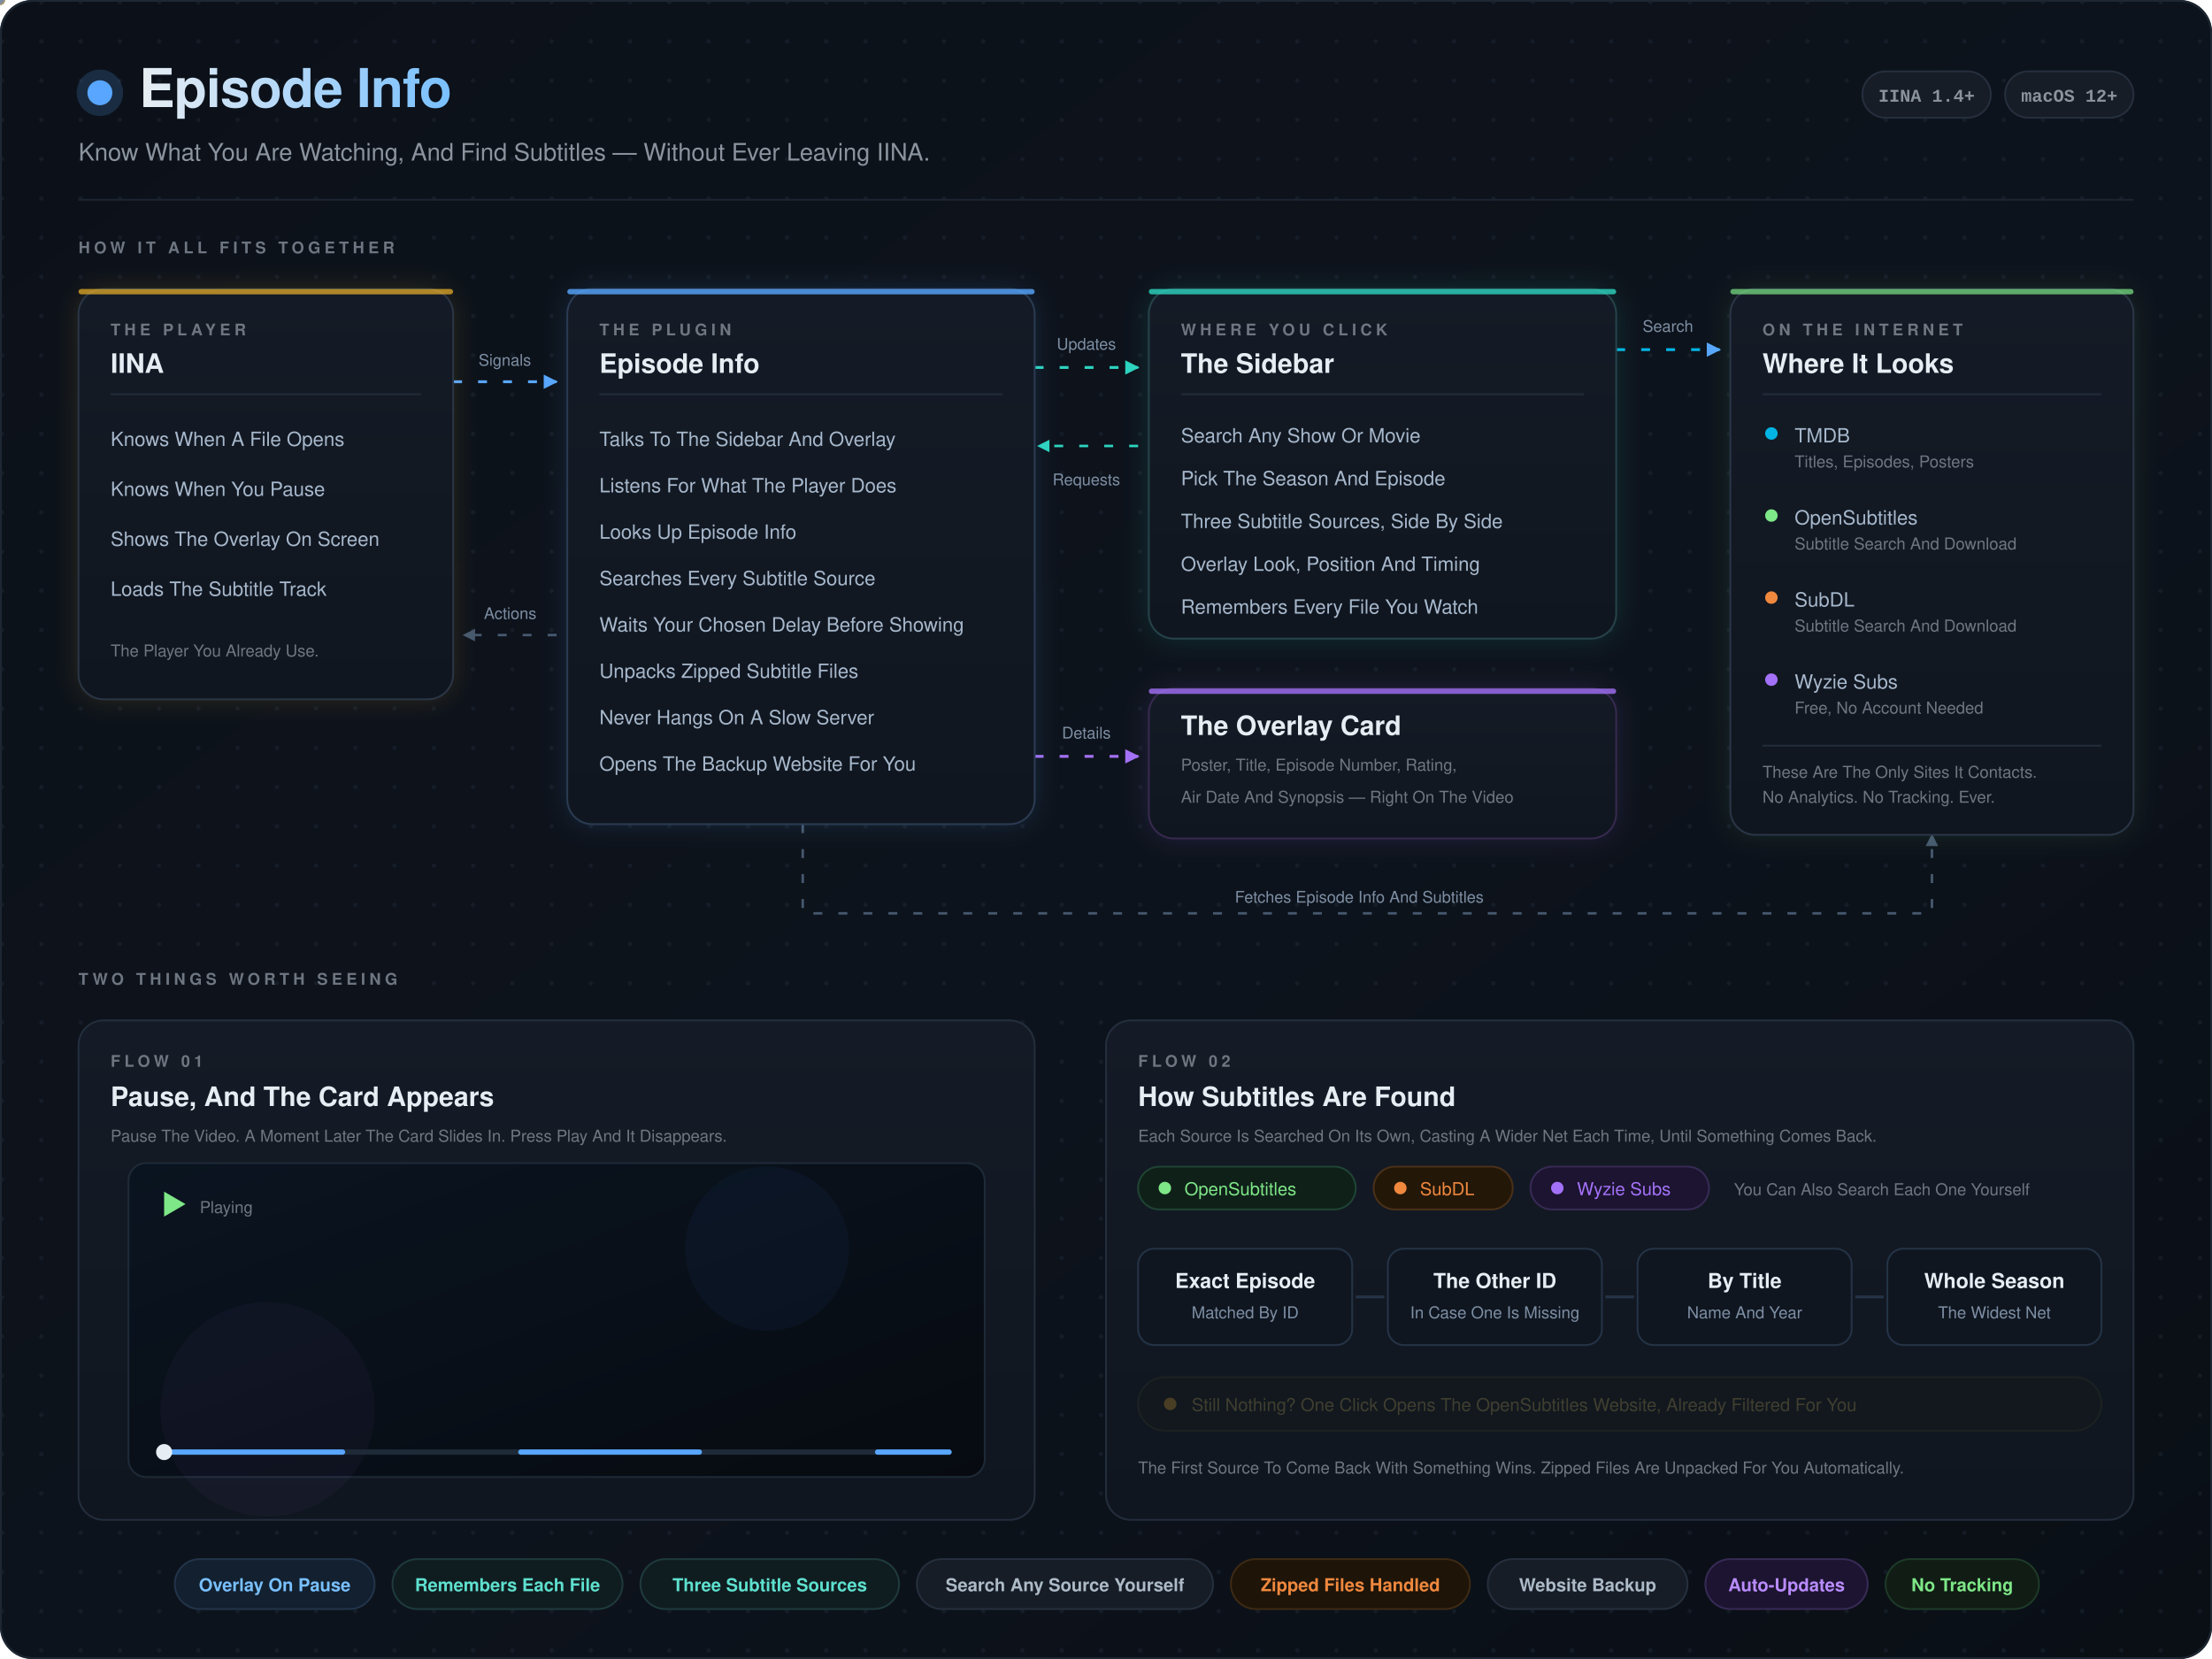
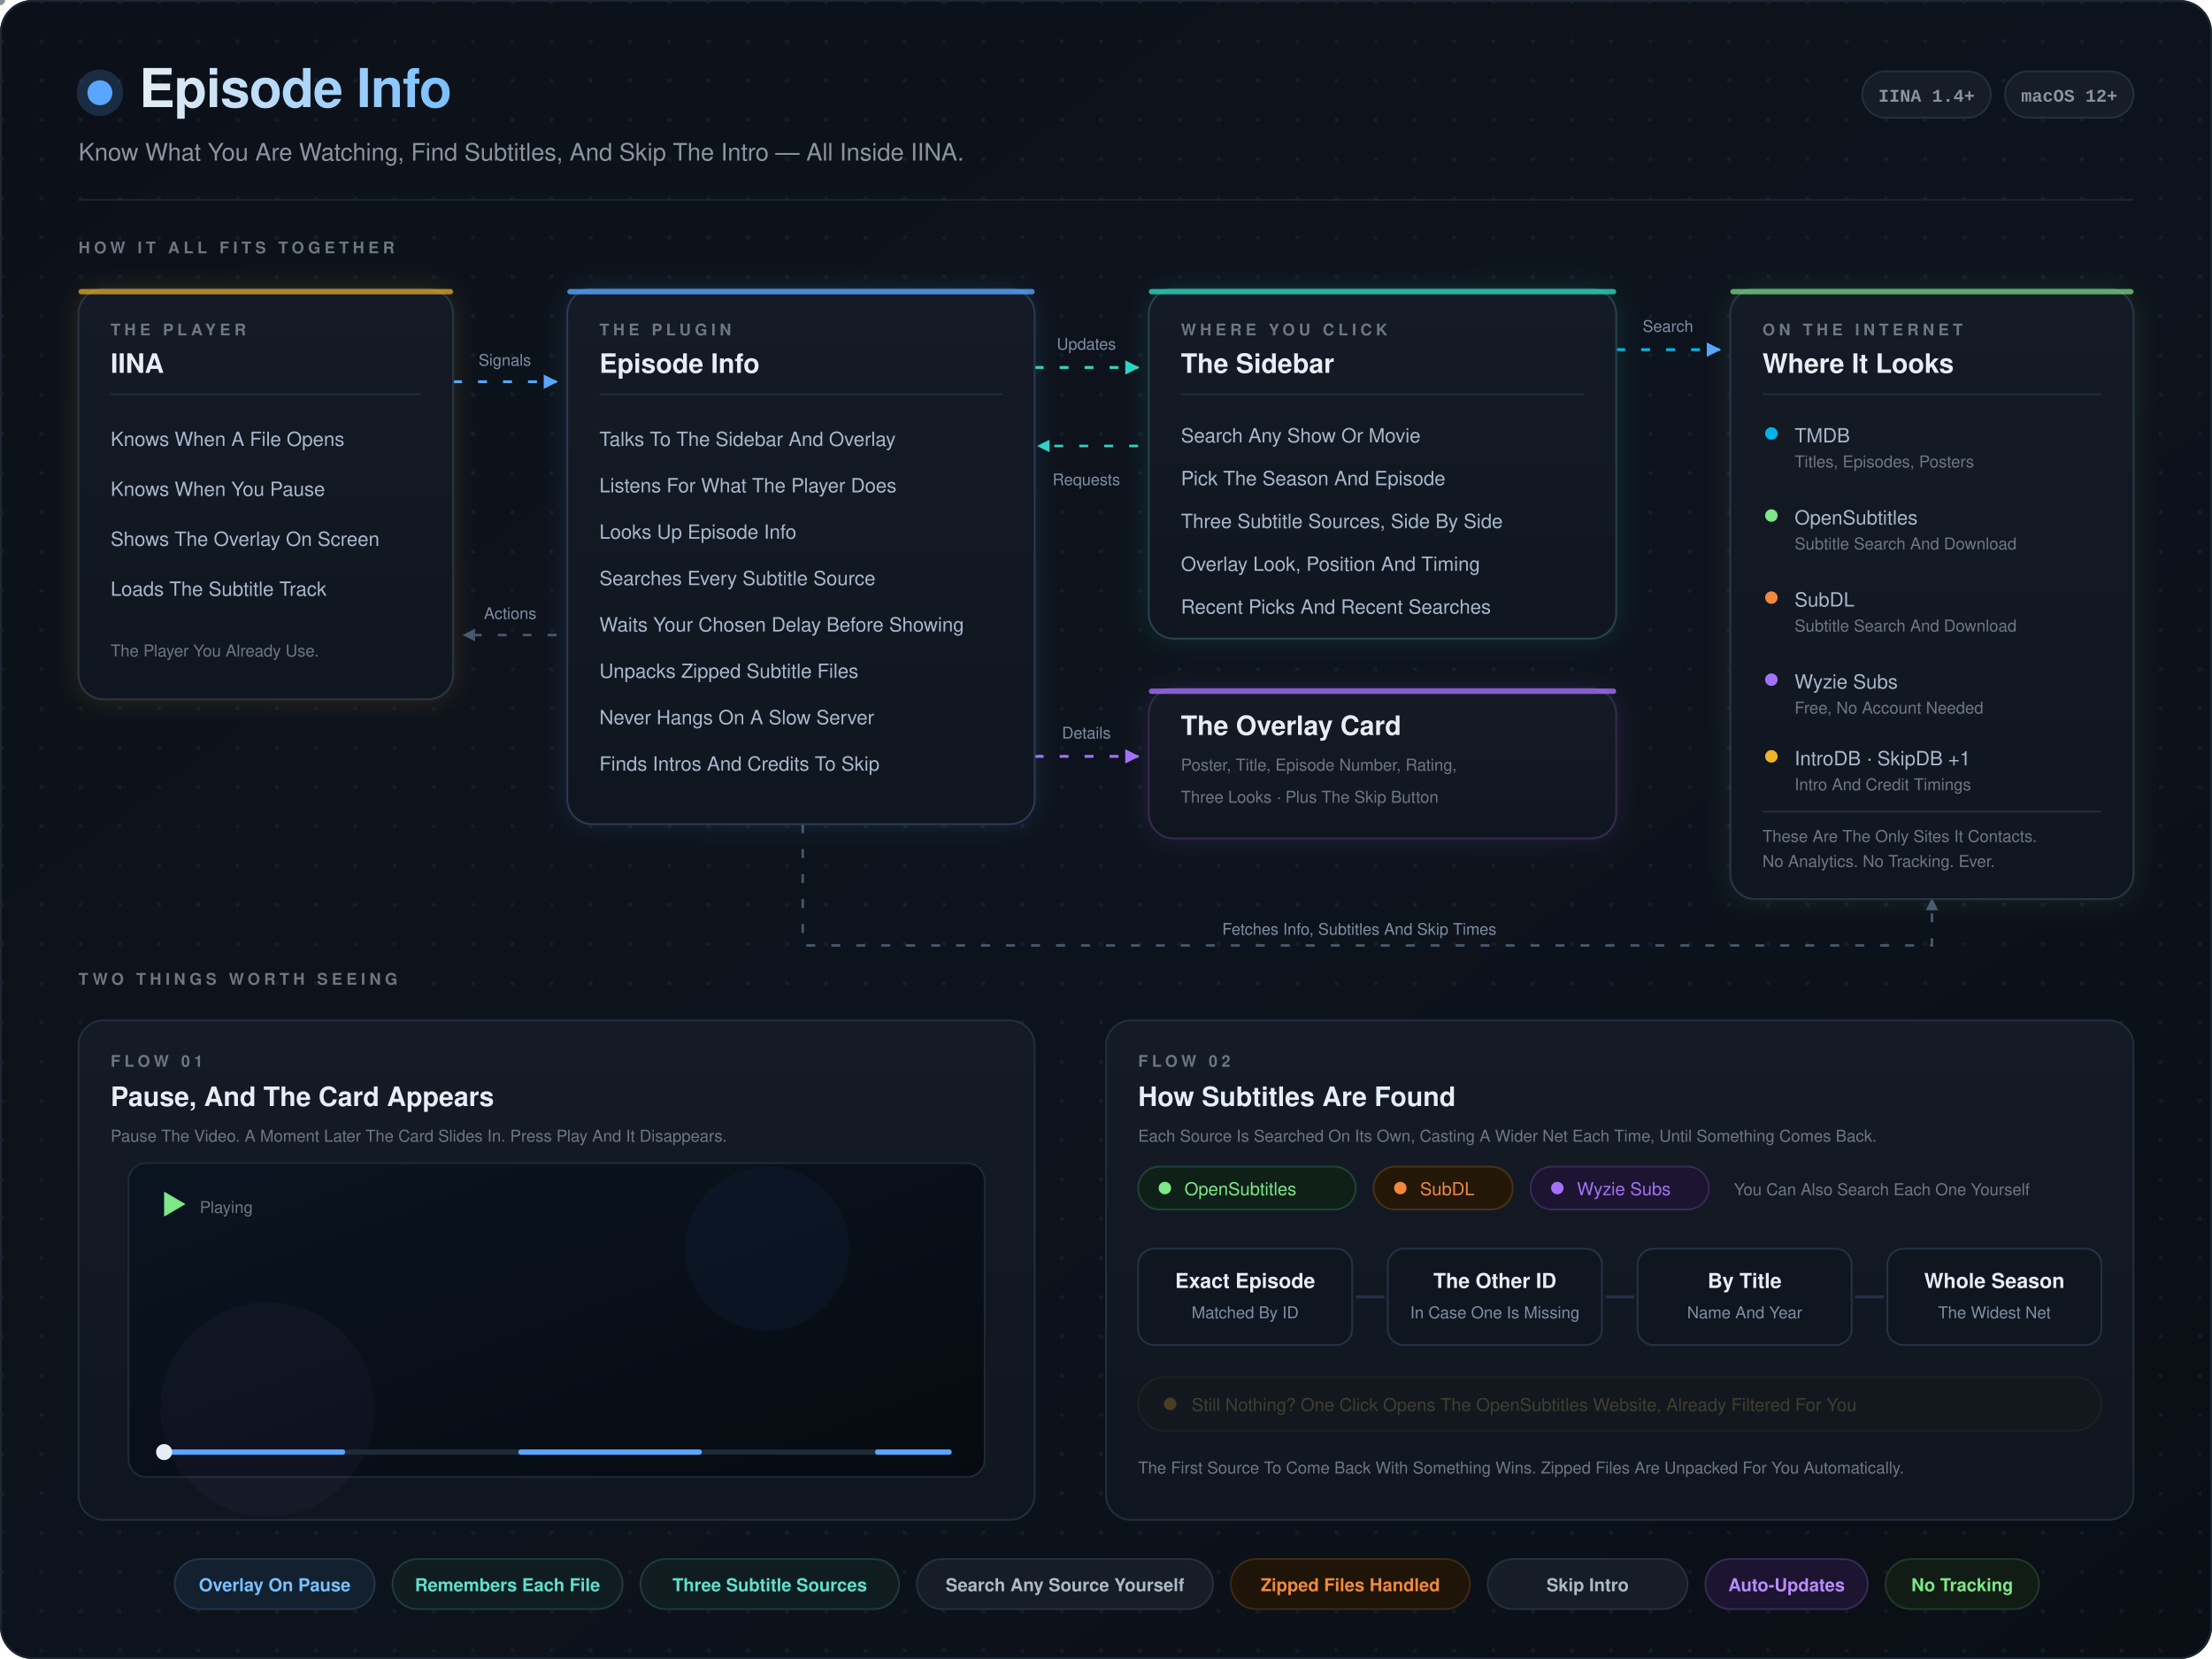
- <svg xmlns="http://www.w3.org/2000/svg" xmlns:xlink="http://www.w3.org/1999/xlink" viewBox="0 0 1240 930" width="1240" height="930" role="img" aria-label="How Episode Info works: IINA tells the plugin when you pause or open a file, the plugin talks to the sidebar and the overlay and fetches information from TMDB and three subtitle sites; below, the pause-to-overlay flow and how subtitles are found">
+ <svg xmlns="http://www.w3.org/2000/svg" xmlns:xlink="http://www.w3.org/1999/xlink" viewBox="0 0 1240 930" width="1240" height="930" role="img" aria-label="How Episode Info works: IINA tells the plugin when you pause or open a file, the plugin talks to the sidebar and the overlay and fetches information from TMDB, three subtitle sites and three intro-timing databases; below, the pause-to-overlay flow and how subtitles are found">
  <defs>
    <linearGradient id="bg" x1="0" y1="0" x2="1" y2="1">
      <stop offset="0" stop-color="#0c1119" />
      <stop offset="0.55" stop-color="#0d131c" />
      <stop offset="1" stop-color="#0a0f16" />
    </linearGradient>
    <linearGradient id="panel" x1="0" y1="0" x2="0" y2="1">
      <stop offset="0" stop-color="#141b26" />
      <stop offset="1" stop-color="#10161f" />
    </linearGradient>
    <linearGradient id="poster" x1="0" y1="0" x2="1" y2="1">
      <stop offset="0" stop-color="#1f6feb" />
      <stop offset="1" stop-color="#a371f7" />
    </linearGradient>
    <linearGradient id="title" x1="0" y1="0" x2="1" y2="0">
      <stop offset="0" stop-color="#e6edf3" />
      <stop offset="1" stop-color="#79c0ff" />
    </linearGradient>
    <linearGradient id="screen" x1="0" y1="0" x2="1" y2="1">
      <stop offset="0" stop-color="#0a1420" />
      <stop offset="1" stop-color="#070b11" />
    </linearGradient>
    <pattern id="dots" width="22" height="22" patternUnits="userSpaceOnUse">
      <circle cx="1.2" cy="1.2" r="1.2" fill="#2b3a4d" opacity="0.28" />
    </pattern>
    <filter id="soft" x="-60%" y="-60%" width="220%" height="220%">
      <feGaussianBlur stdDeviation="7" />
    </filter>
    <marker id="aS" viewBox="0 0 10 10" refX="9" refY="5" markerWidth="5" markerHeight="5" orient="auto-start-reverse">
      <path d="M0 0 L10 5 L0 10 z" fill="#46586e" />
    </marker>
    <marker id="aB" viewBox="0 0 10 10" refX="9" refY="5" markerWidth="5" markerHeight="5" orient="auto-start-reverse">
      <path d="M0 0 L10 5 L0 10 z" fill="#58a6ff" />
    </marker>
    <marker id="aT" viewBox="0 0 10 10" refX="9" refY="5" markerWidth="5" markerHeight="5" orient="auto-start-reverse">
      <path d="M0 0 L10 5 L0 10 z" fill="#2dd4bf" />
    </marker>
    <marker id="aP" viewBox="0 0 10 10" refX="9" refY="5" markerWidth="5" markerHeight="5" orient="auto-start-reverse">
      <path d="M0 0 L10 5 L0 10 z" fill="#a371f7" />
    </marker>
    <style>
    .s   { font-family: -apple-system, BlinkMacSystemFont, "Segoe UI", Helvetica, Arial, sans-serif; }
    .m   { font-family: ui-monospace, SFMono-Regular, Menlo, Consolas, "Liberation Mono", monospace; }
    .h1  { font-size: 30px; font-weight: 700; letter-spacing: -0.4px; }
    .h2  { font-size: 15px; font-weight: 700; fill: #e6edf3; }
    .sub { font-size: 13.5px; fill: #8b949e; }
    .kick{ font-size: 9px; letter-spacing: 2.2px; fill: #6e7681; font-weight: 600; }
    .it  { font-size: 11px; fill: #a7b8cc; }
    .it2 { font-size: 9.2px; fill: #6e7681; }
    .lab { font-size: 9px; fill: #7d8ea3; }
    .pill{ font-size: 10px; font-weight: 600; }

    @keyframes dash  { to { stroke-dashoffset: -28; } }
    .flow { stroke-dasharray: 5 9; animation: dash 1.4s linear infinite; }
    .flow.slow { animation-duration: 2.6s; }

    @keyframes breathe { 0%,100% { opacity: .10 } 50% { opacity: .34 } }
    .breathe { animation: breathe 5s ease-in-out infinite; }
    .d1 { animation-delay: -1.2s } .d2 { animation-delay: -2.4s } .d3 { animation-delay: -3.6s }

    /* pause -&gt; overlay demo (7s loop) */
    @keyframes card {
      0%, 36%   { opacity: 0; transform: translateY(10px); }
      45%, 84%  { opacity: 1; transform: translateY(0); }
      92%, 100% { opacity: 0; transform: translateY(10px); }
    }
    .card { animation: card 7s ease-in-out infinite; }

    @keyframes stPlay  { 0%,17% { opacity: 1 } 18%,87% { opacity: 0 } 88%,100% { opacity: 1 } }
    @keyframes stPause { 0%,17% { opacity: 0 } 18%,87% { opacity: 1 } 88%,100% { opacity: 0 } }
    .gPlay  { animation: stPlay 7s linear infinite; }
    .gPause { animation: stPause 7s linear infinite; }

    @keyframes seek { 0% { stroke-dashoffset: 82 } 17% { stroke-dashoffset: 62 } 87% { stroke-dashoffset: 62 } 100% { stroke-dashoffset: 40 } }
    .seek { animation: seek 7s linear infinite; }
    @keyframes knob { 0% { transform: translateX(79px) } 17% { transform: translateX(167px) } 87% { transform: translateX(167px) } 100% { transform: translateX(264px) } }
    .knob { animation: knob 7s linear infinite; }

    @keyframes waitring { 0%,20% { opacity: 0; r: 4 } 24% { opacity: .9 } 40% { opacity: 0; r: 15 } 100% { opacity: 0 } }
    .wait { animation: waitring 7s ease-out infinite; }

    /* subtitle search (8s loop) */
    @keyframes lit { 0%, 1% { opacity: 0 } 5%, 15% { opacity: 1 } 24%, 100% { opacity: 0 } }
    .lit { animation: lit 8s ease-in-out infinite; }
    .c1 { animation-delay: 0s } .c2 { animation-delay: 1.15s } .c3 { animation-delay: 2.3s } .c4 { animation-delay: 3.45s }
    @keyframes hop { 0%,2% { opacity: 0 } 6%,12% { opacity: 1 } 18%,100% { opacity: 0 } }
    .hop { animation: hop 8s ease-in-out infinite; }
    .k1 { animation-delay: .6s } .k2 { animation-delay: 1.75s } .k3 { animation-delay: 2.9s }
    @keyframes tail { 0%,44% { opacity: .25 } 52%, 66% { opacity: 1 } 76%, 100% { opacity: .25 } }
    .tail { animation: tail 8s ease-in-out infinite; }

    @keyframes blink { 0%,100% { opacity: .35 } 50% { opacity: 1 } }
    .blink { animation: blink 2.6s ease-in-out infinite; }
  </style>
  </defs>
  <rect x="0" y="0" width="1240" height="930" rx="18" fill="url(#bg)" />
  <rect x="0" y="0" width="1240" height="930" rx="18" fill="url(#dots)" />
  <rect x="0.5" y="0.5" width="1239" height="929" rx="18" fill="none" stroke="#1d2733" />
  <g class="s">
    <circle cx="56" cy="52" r="7" fill="#58a6ff" />
    <circle cx="56" cy="52" r="13" fill="#58a6ff" opacity="0.18" class="blink" />
    <text x="78" y="60" class="h1" fill="url(#title)">Episode Info</text>
-     <text x="44" y="90" class="sub">Know What You Are Watching, And Find Subtitles — Without Ever Leaving IINA.</text>
+     <text x="44" y="90" class="sub">Know What You Are Watching, Find Subtitles, And Skip The Intro — All Inside IINA.</text>
    <g class="m pill">
      <rect x="1044" y="40" width="72" height="26" rx="13" fill="#161d27" stroke="#252f3d" />
      <text x="1080" y="57" fill="#8b949e" text-anchor="middle">IINA 1.4+</text>
      <rect x="1124" y="40" width="72" height="26" rx="13" fill="#161d27" stroke="#252f3d" />
      <text x="1160" y="57" fill="#8b949e" text-anchor="middle">macOS 12+</text>
    </g>
    <line x1="44" y1="112" x2="1196" y2="112" stroke="#1c2531" />
    <text x="44" y="142" class="kick" fill="#58a6ff">HOW IT ALL FITS TOGETHER</text>
  </g>
  <g fill="none">
    <path id="cA" d="M254 214 H312" stroke="#58a6ff" stroke-width="1.6" class="flow" marker-end="url(#aB)" />
    <path id="cB" d="M312 356 H260" stroke="#46586e" stroke-width="1.4" class="flow slow" marker-end="url(#aS)" />
    <path id="cC" d="M580 206 H638" stroke="#2dd4bf" stroke-width="1.6" class="flow" marker-end="url(#aT)" />
    <path id="cD" d="M638 250 H582" stroke="#2dd4bf" stroke-width="1.4" class="flow slow" marker-end="url(#aT)" />
    <path id="cE" d="M580 424 H638" stroke="#a371f7" stroke-width="1.6" class="flow" marker-end="url(#aP)" />
    <path id="cF" d="M906 196 H964" stroke="#01b4e4" stroke-width="1.6" class="flow" marker-end="url(#aB)" />
-     <path id="cG" d="M450 462 V512 H1083 V468" stroke="#46586e" stroke-width="1.4" class="flow slow" marker-end="url(#aS)" />
+     <path id="cG" d="M450 462 V530 H1083 V504" stroke="#46586e" stroke-width="1.4" class="flow slow" marker-end="url(#aS)" />
  </g>
  <g>
    <circle r="2.8" fill="#58a6ff">
      <animateMotion dur="1.9s" repeatCount="indefinite">
        <mpath href="#cA" xlink:href="#cA" />
      </animateMotion>
    </circle>
    <circle r="2.6" fill="#2dd4bf">
      <animateMotion dur="2.1s" repeatCount="indefinite">
        <mpath href="#cC" xlink:href="#cC" />
      </animateMotion>
    </circle>
    <circle r="2.6" fill="#2dd4bf">
      <animateMotion dur="2.1s" begin="1s" repeatCount="indefinite">
        <mpath href="#cD" xlink:href="#cD" />
      </animateMotion>
    </circle>
    <circle r="2.6" fill="#a371f7">
      <animateMotion dur="2.3s" repeatCount="indefinite">
        <mpath href="#cE" xlink:href="#cE" />
      </animateMotion>
    </circle>
    <circle r="2.8" fill="#01b4e4">
      <animateMotion dur="2s" repeatCount="indefinite">
        <mpath href="#cF" xlink:href="#cF" />
      </animateMotion>
    </circle>
    <circle r="2.8" fill="#7ee787">
      <animateMotion dur="4.6s" repeatCount="indefinite">
        <mpath href="#cG" xlink:href="#cG" />
      </animateMotion>
    </circle>
    <circle r="2.8" fill="#f0883e">
      <animateMotion dur="4.6s" begin="1.6s" repeatCount="indefinite">
        <mpath href="#cG" xlink:href="#cG" />
      </animateMotion>
    </circle>
    <circle r="2.4" fill="#7d8ea3">
      <animateMotion dur="2.6s" repeatCount="indefinite">
        <mpath href="#cB" xlink:href="#cB" />
      </animateMotion>
    </circle>
  </g>
  <g class="s lab" text-anchor="middle">
    <text x="283" y="205">Signals</text>
    <text x="286" y="347">Actions</text>
    <text x="609" y="196">Updates</text>
    <text x="609" y="272">Requests</text>
    <text x="609" y="414">Details</text>
    <text x="935" y="186">Search</text>
-     <text x="762" y="506">Fetches Episode Info And Subtitles</text>
+     <text x="762" y="524">Fetches Info, Subtitles And Skip Times</text>
  </g>
  <g>
    <rect x="44" y="162" width="210" height="230" rx="14" fill="#f0b429" opacity="0.16" filter="url(#soft)" class="breathe" />
    <rect x="44" y="162" width="210" height="230" rx="14" fill="url(#panel)" stroke="#2a3546" />
    <rect x="44" y="162" width="210" height="3" rx="1.5" fill="#f0b429" opacity="0.7" />
    <g class="s">
      <text x="62" y="188" class="kick">THE PLAYER</text>
      <text x="62" y="209" class="h2">IINA</text>
    </g>
    <line x1="62" y1="221" x2="236" y2="221" stroke="#212c3a" />
    <g class="s it">
      <text x="62" y="250">Knows When A File Opens</text>
      <text x="62" y="278">Knows When You Pause</text>
      <text x="62" y="306">Shows The Overlay On Screen</text>
      <text x="62" y="334">Loads The Subtitle Track</text>
    </g>
    <text x="62" y="368" class="s it2">The Player You Already Use.</text>
  </g>
  <g>
    <rect x="318" y="162" width="262" height="300" rx="14" fill="#58a6ff" opacity="0.16" filter="url(#soft)" class="breathe d1" />
    <rect x="318" y="162" width="262" height="300" rx="14" fill="url(#panel)" stroke="#2b3b53" />
    <rect x="318" y="162" width="262" height="3" rx="1.5" fill="#58a6ff" opacity="0.8" />
    <g class="s">
      <text x="336" y="188" class="kick">THE PLUGIN</text>
      <text x="336" y="209" class="h2">Episode Info</text>
    </g>
    <line x1="336" y1="221" x2="562" y2="221" stroke="#212c3a" />
    <g class="s it">
      <text x="336" y="250">Talks To The Sidebar And Overlay</text>
      <text x="336" y="276">Listens For What The Player Does</text>
      <text x="336" y="302">Looks Up Episode Info</text>
      <text x="336" y="328">Searches Every Subtitle Source</text>
      <text x="336" y="354">Waits Your Chosen Delay Before Showing</text>
      <text x="336" y="380">Unpacks Zipped Subtitle Files</text>
      <text x="336" y="406">Never Hangs On A Slow Server</text>
-       <text x="336" y="432">Opens The Backup Website For You</text>
+       <text x="336" y="432">Finds Intros And Credits To Skip</text>
    </g>
  </g>
  <g>
    <rect x="644" y="162" width="262" height="196" rx="14" fill="#2dd4bf" opacity="0.16" filter="url(#soft)" class="breathe d2" />
    <rect x="644" y="162" width="262" height="196" rx="14" fill="url(#panel)" stroke="#26424a" />
    <rect x="644" y="162" width="262" height="3" rx="1.5" fill="#2dd4bf" opacity="0.8" />
    <g class="s">
      <text x="662" y="188" class="kick">WHERE YOU CLICK</text>
      <text x="662" y="209" class="h2">The Sidebar</text>
    </g>
    <line x1="662" y1="221" x2="888" y2="221" stroke="#212c3a" />
    <g class="s it">
      <text x="662" y="248">Search Any Show Or Movie</text>
      <text x="662" y="272">Pick The Season And Episode</text>
      <text x="662" y="296">Three Subtitle Sources, Side By Side</text>
      <text x="662" y="320">Overlay Look, Position And Timing</text>
-       <text x="662" y="344">Remembers Every File You Watch</text>
+       <text x="662" y="344">Recent Picks And Recent Searches</text>
    </g>
  </g>
  <g>
    <rect x="644" y="386" width="262" height="84" rx="14" fill="#a371f7" opacity="0.16" filter="url(#soft)" class="breathe d3" />
    <rect x="644" y="386" width="262" height="84" rx="14" fill="url(#panel)" stroke="#37294f" />
    <rect x="644" y="386" width="262" height="3" rx="1.5" fill="#a371f7" opacity="0.8" />
    <text x="662" y="412" class="s h2">The Overlay Card</text>
    <g class="s it2" fill="#8296ad">
      <text x="662" y="432">Poster, Title, Episode Number, Rating,</text>
-       <text x="662" y="450">Air Date And Synopsis — Right On The Video</text>
-     </g>
-   </g>
-   <g>
-     <rect x="970" y="162" width="226" height="306" rx="14" fill="#7ee787" opacity="0.12" filter="url(#soft)" class="breathe d1" />
-     <rect x="970" y="162" width="226" height="306" rx="14" fill="url(#panel)" stroke="#2a3546" />
+       <text x="662" y="450">Three Looks · Plus The Skip Button</text>
+     </g>
+   </g>
+   <g>
+     <rect x="970" y="162" width="226" height="342" rx="14" fill="#7ee787" opacity="0.12" filter="url(#soft)" class="breathe d1" />
+     <rect x="970" y="162" width="226" height="342" rx="14" fill="url(#panel)" stroke="#2a3546" />
    <rect x="970" y="162" width="226" height="3" rx="1.5" fill="#7ee787" opacity="0.7" />
    <g class="s">
      <text x="988" y="188" class="kick">ON THE INTERNET</text>
      <text x="988" y="209" class="h2">Where It Looks</text>
    </g>
    <line x1="988" y1="221" x2="1178" y2="221" stroke="#212c3a" />
    <circle cx="993" cy="243" r="3.5" fill="#01b4e4" />
    <text x="1006" y="248" class="s it">TMDB</text>
    <text x="1006" y="262" class="s it2">Titles, Episodes, Posters</text>
    <circle cx="993" cy="289" r="3.5" fill="#7ee787" />
    <text x="1006" y="294" class="s it">OpenSubtitles</text>
    <text x="1006" y="308" class="s it2">Subtitle Search And Download</text>
    <circle cx="993" cy="335" r="3.5" fill="#f0883e" />
    <text x="1006" y="340" class="s it">SubDL</text>
    <text x="1006" y="354" class="s it2">Subtitle Search And Download</text>
    <circle cx="993" cy="381" r="3.5" fill="#a371f7" />
    <text x="1006" y="386" class="s it">Wyzie Subs</text>
    <text x="1006" y="400" class="s it2">Free, No Account Needed</text>
-     <line x1="988" y1="418" x2="1178" y2="418" stroke="#212c3a" />
+     <circle cx="993" cy="424" r="3.5" fill="#f0b429" />
+     <text x="1006" y="429" class="s it">IntroDB · SkipDB +1</text>
+     <text x="1006" y="443" class="s it2">Intro And Credit Timings</text>
+     <line x1="988" y1="455" x2="1178" y2="455" stroke="#212c3a" />
    <g class="s it2">
-       <text x="988" y="436">These Are The Only Sites It Contacts.</text>
-       <text x="988" y="450">No Analytics. No Tracking. Ever.</text>
+       <text x="988" y="472">These Are The Only Sites It Contacts.</text>
+       <text x="988" y="486">No Analytics. No Tracking. Ever.</text>
    </g>
  </g>
  <text x="44" y="552" class="s kick" fill="#58a6ff">TWO THINGS WORTH SEEING</text>
  <g>
    <rect x="44" y="572" width="536" height="280" rx="14" fill="url(#panel)" stroke="#232e3d" />
    <g class="s">
      <text x="62" y="598" class="kick">FLOW 01</text>
      <text x="62" y="620" class="h2">Pause, And The Card Appears</text>
      <text x="62" y="640" class="it2" fill="#7d8ea3">Pause The Video. A Moment Later The Card Slides In. Press Play And It Disappears.</text>
    </g>
    <rect x="72" y="652" width="480" height="176" rx="10" fill="url(#screen)" stroke="#1e2a38" />
    <g opacity="0.5">
      <circle cx="430" cy="700" r="46" fill="#1f6feb" opacity="0.10" />
      <circle cx="150" cy="790" r="60" fill="#a371f7" opacity="0.08" />
    </g>
    <g class="gPlay">
      <path d="M92 668 L104 675 L92 682 Z" fill="#7ee787" />
      <text x="112" y="680" class="s it2" fill="#7ee787">Playing</text>
    </g>
    <g class="gPause" opacity="0">
      <rect x="92" y="668" width="4" height="14" rx="1" fill="#f0b429" />
      <rect x="100" y="668" width="4" height="14" rx="1" fill="#f0b429" />
      <text x="112" y="680" class="s it2" fill="#f0b429">Paused</text>
    </g>
    <circle cx="98" cy="700" r="4" fill="none" stroke="#f0b429" stroke-width="1.4" class="wait" opacity="0" />
    <g class="card" opacity="0">
      <rect x="104" y="696" width="300" height="112" rx="10" fill="#0e1620" stroke="#2b3b53" opacity="0.97" />
      <rect x="116" y="708" width="52" height="76" rx="5" fill="url(#poster)" opacity="0.85" />
      <rect x="180" y="712" width="128" height="9" rx="4.5" fill="#e6edf3" opacity="0.85" />
      <rect x="180" y="728" width="92" height="7" rx="3.5" fill="#79c0ff" opacity="0.7" />
      <rect x="316" y="710" width="46" height="15" rx="7.5" fill="#1f2c3d" stroke="#2b3b53" />
      <text x="339" y="721" class="m" font-size="8.5" fill="#79c0ff" text-anchor="middle">S01E04</text>
      <rect x="180" y="746" width="200" height="5" rx="2.5" fill="#8b949e" opacity="0.35" />
      <rect x="180" y="757" width="186" height="5" rx="2.5" fill="#8b949e" opacity="0.3" />
      <rect x="180" y="768" width="164" height="5" rx="2.5" fill="#8b949e" opacity="0.25" />
      <circle cx="186" cy="789" r="3" fill="#f0b429" />
      <text x="196" y="792" class="s it2" fill="#8b949e">Rating, Air Date And Synopsis From TMDB</text>
    </g>
    <line x1="92" y1="814" x2="532" y2="814" stroke="#1e2a38" stroke-width="3" stroke-linecap="round" />
    <line x1="92" y1="814" x2="532" y2="814" stroke="#58a6ff" stroke-width="3" stroke-linecap="round" pathLength="100" stroke-dasharray="100" class="seek" />
    <g class="knob">
      <circle cx="92" cy="814" r="4.5" fill="#e6edf3" />
    </g>
  </g>
  <g>
    <rect x="620" y="572" width="576" height="280" rx="14" fill="url(#panel)" stroke="#232e3d" />
    <g class="s">
      <text x="638" y="598" class="kick">FLOW 02</text>
      <text x="638" y="620" class="h2">How Subtitles Are Found</text>
      <text x="638" y="640" class="it2" fill="#7d8ea3">Each Source Is Searched On Its Own, Casting A Wider Net Each Time, Until Something Comes Back.</text>
    </g>
    <g class="s">
      <rect x="638" y="654" width="122" height="24" rx="12" fill="#0f2019" stroke="#1f4433" />
      <circle cx="653" cy="666" r="3.5" fill="#7ee787" />
      <text x="664" y="670" font-size="10" fill="#7ee787">OpenSubtitles</text>
      <rect x="770" y="654" width="78" height="24" rx="12" fill="#231708" stroke="#4a3018" />
      <circle cx="785" cy="666" r="3.5" fill="#f0883e" />
      <text x="796" y="670" font-size="10" fill="#f0883e">SubDL</text>
      <rect x="858" y="654" width="100" height="24" rx="12" fill="#1c1430" stroke="#372a55" />
      <circle cx="873" cy="666" r="3.5" fill="#a371f7" />
      <text x="884" y="670" font-size="10" fill="#a371f7">Wyzie Subs</text>
      <text x="972" y="670" class="it2" fill="#6e7681">You Can Also Search Each One Yourself</text>
    </g>
    <g>
      <rect x="638" y="700" width="120" height="54" rx="9" fill="#0f1620" stroke="#243346" />
      <rect x="638" y="700" width="120" height="54" rx="9" fill="#58a6ff" fill-opacity="0.13" stroke="#58a6ff" class="lit c1" opacity="0" />
      <text x="698" y="722" class="s" font-size="11.5" font-weight="700" fill="#e6edf3" text-anchor="middle">Exact Episode</text>
      <text x="698" y="739" class="s" font-size="9.2" fill="#7d8ea3" text-anchor="middle">Matched By ID</text>
      <rect x="778" y="700" width="120" height="54" rx="9" fill="#0f1620" stroke="#243346" />
      <rect x="778" y="700" width="120" height="54" rx="9" fill="#58a6ff" fill-opacity="0.13" stroke="#58a6ff" class="lit c2" opacity="0" />
      <text x="838" y="722" class="s" font-size="11.5" font-weight="700" fill="#e6edf3" text-anchor="middle">The Other ID</text>
      <text x="838" y="739" class="s" font-size="9.2" fill="#7d8ea3" text-anchor="middle">In Case One Is Missing</text>
      <rect x="918" y="700" width="120" height="54" rx="9" fill="#0f1620" stroke="#243346" />
      <rect x="918" y="700" width="120" height="54" rx="9" fill="#58a6ff" fill-opacity="0.13" stroke="#58a6ff" class="lit c3" opacity="0" />
      <text x="978" y="722" class="s" font-size="11.5" font-weight="700" fill="#e6edf3" text-anchor="middle">By Title</text>
      <text x="978" y="739" class="s" font-size="9.2" fill="#7d8ea3" text-anchor="middle">Name And Year</text>
      <rect x="1058" y="700" width="120" height="54" rx="9" fill="#0f1620" stroke="#243346" />
      <rect x="1058" y="700" width="120" height="54" rx="9" fill="#58a6ff" fill-opacity="0.13" stroke="#58a6ff" class="lit c4" opacity="0" />
      <text x="1118" y="722" class="s" font-size="11.5" font-weight="700" fill="#e6edf3" text-anchor="middle">Whole Season</text>
      <text x="1118" y="739" class="s" font-size="9.2" fill="#7d8ea3" text-anchor="middle">The Widest Net</text>
      <g fill="none" stroke="#243346" stroke-width="1.6">
        <path d="M760 727 H776" />
        <path d="M900 727 H916" />
        <path d="M1040 727 H1056" />
      </g>
      <g fill="none" stroke="#58a6ff" stroke-width="1.6">
        <path d="M760 727 H774" marker-end="url(#aB)" class="hop k1" opacity="0" />
        <path d="M900 727 H914" marker-end="url(#aB)" class="hop k2" opacity="0" />
        <path d="M1040 727 H1054" marker-end="url(#aB)" class="hop k3" opacity="0" />
      </g>
    </g>
    <g class="tail" opacity="0.25">
      <rect x="638" y="772" width="540" height="30" rx="15" fill="#141a12" stroke="#37421f" />
      <circle cx="656" cy="787" r="3.5" fill="#f0b429" />
      <text x="668" y="791" class="s" font-size="10" fill="#c9b458">Still Nothing? One Click Opens The OpenSubtitles Website, Already Filtered For You</text>
    </g>
    <text x="638" y="826" class="s it2" fill="#6e7681">The First Source To Come Back With Something Wins. Zipped Files Are Unpacked For You Automatically.</text>
  </g>
  <g class="s pill" text-anchor="middle">
    <rect x="98" y="874" width="112" height="28" rx="14" fill="#12202f" stroke="#22344a" />
    <text x="154" y="892" fill="#79c0ff">Overlay On Pause</text>
    <rect x="220" y="874" width="129" height="28" rx="14" fill="#101d20" stroke="#1e3a3c" />
    <text x="284.5" y="892" fill="#5ee0cf">Remembers Each File</text>
    <rect x="359" y="874" width="145" height="28" rx="14" fill="#101d20" stroke="#1e3a3c" />
    <text x="431.5" y="892" fill="#5ee0cf">Three Subtitle Sources</text>
    <rect x="514" y="874" width="166" height="28" rx="14" fill="#161d27" stroke="#252f3d" />
    <text x="597" y="892" fill="#adbac7">Search Any Source Yourself</text>
    <rect x="690" y="874" width="134" height="28" rx="14" fill="#1e1408" stroke="#3d2a13" />
    <text x="757" y="892" fill="#f0883e">Zipped Files Handled</text>
    <rect x="834" y="874" width="112" height="28" rx="14" fill="#161d27" stroke="#252f3d" />
-     <text x="890" y="892" fill="#adbac7">Website Backup</text>
+     <text x="890" y="892" fill="#adbac7">Skip Intro</text>
    <rect x="956" y="874" width="91" height="28" rx="14" fill="#1c1430" stroke="#372a55" />
    <text x="1001.5" y="892" fill="#b98cff">Auto-Updates</text>
    <rect x="1057" y="874" width="86" height="28" rx="14" fill="#101c14" stroke="#1e3a28" />
    <text x="1100" y="892" fill="#7ee787">No Tracking</text>
  </g>
</svg>
